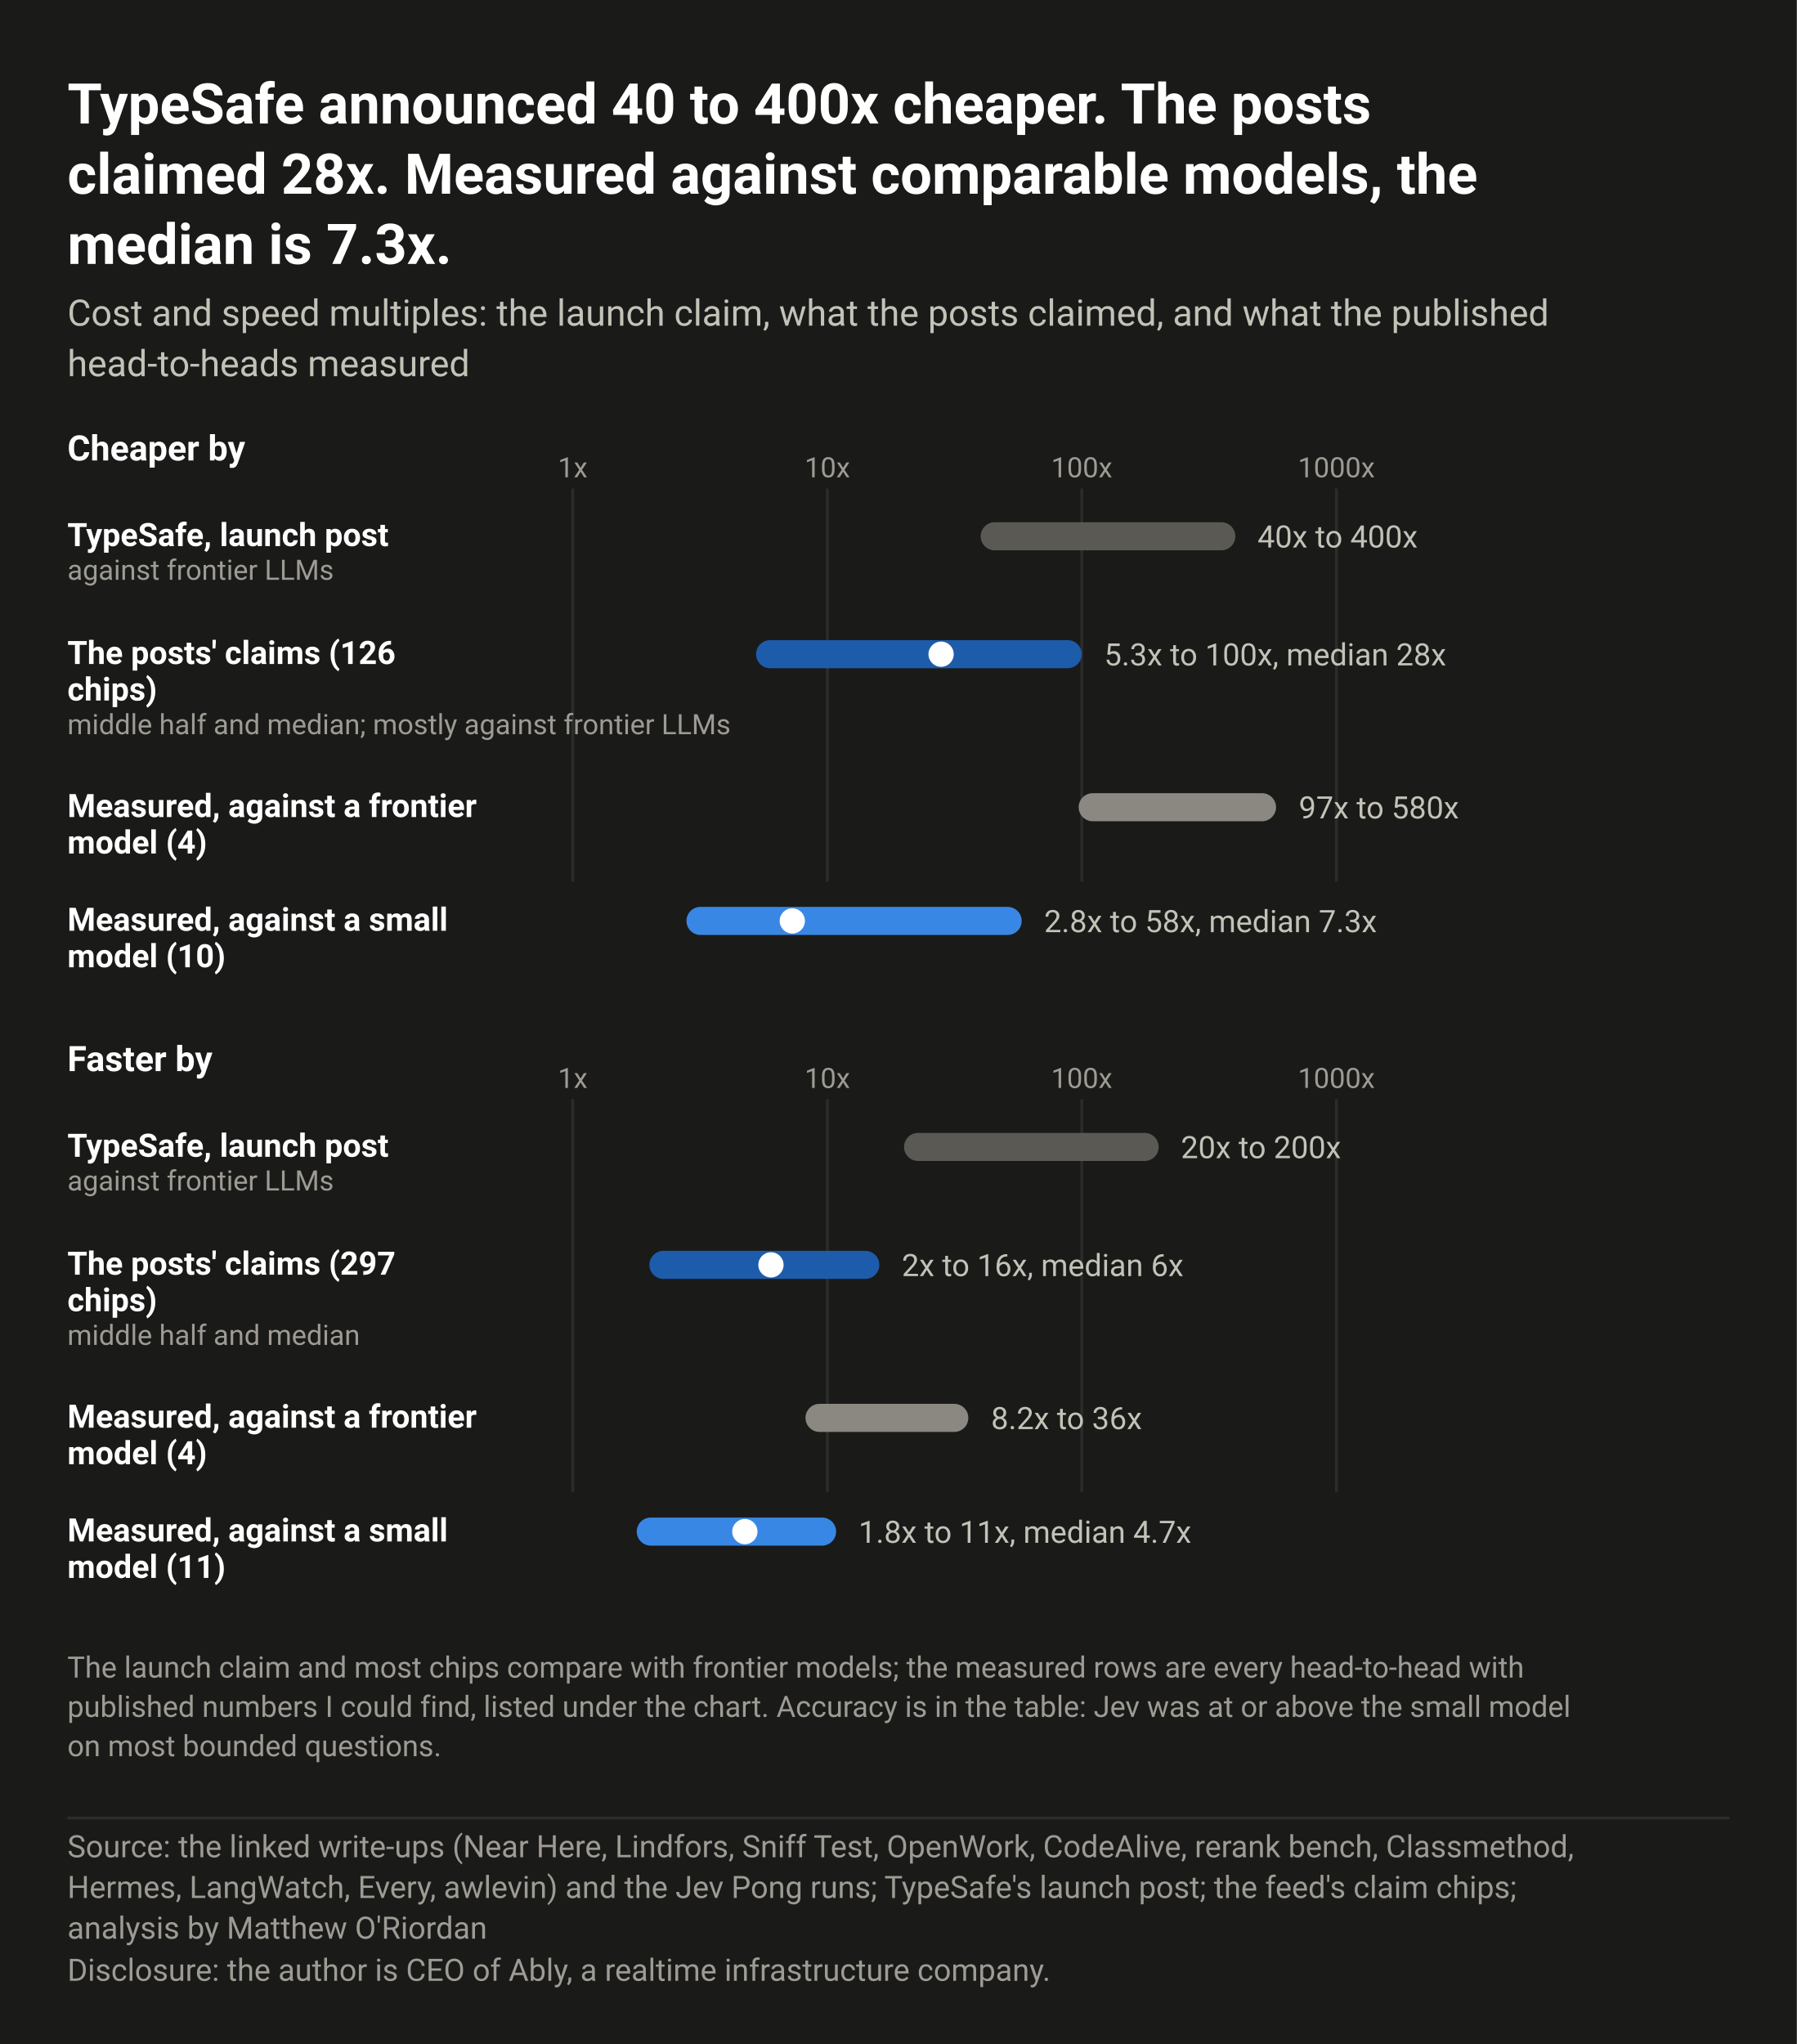
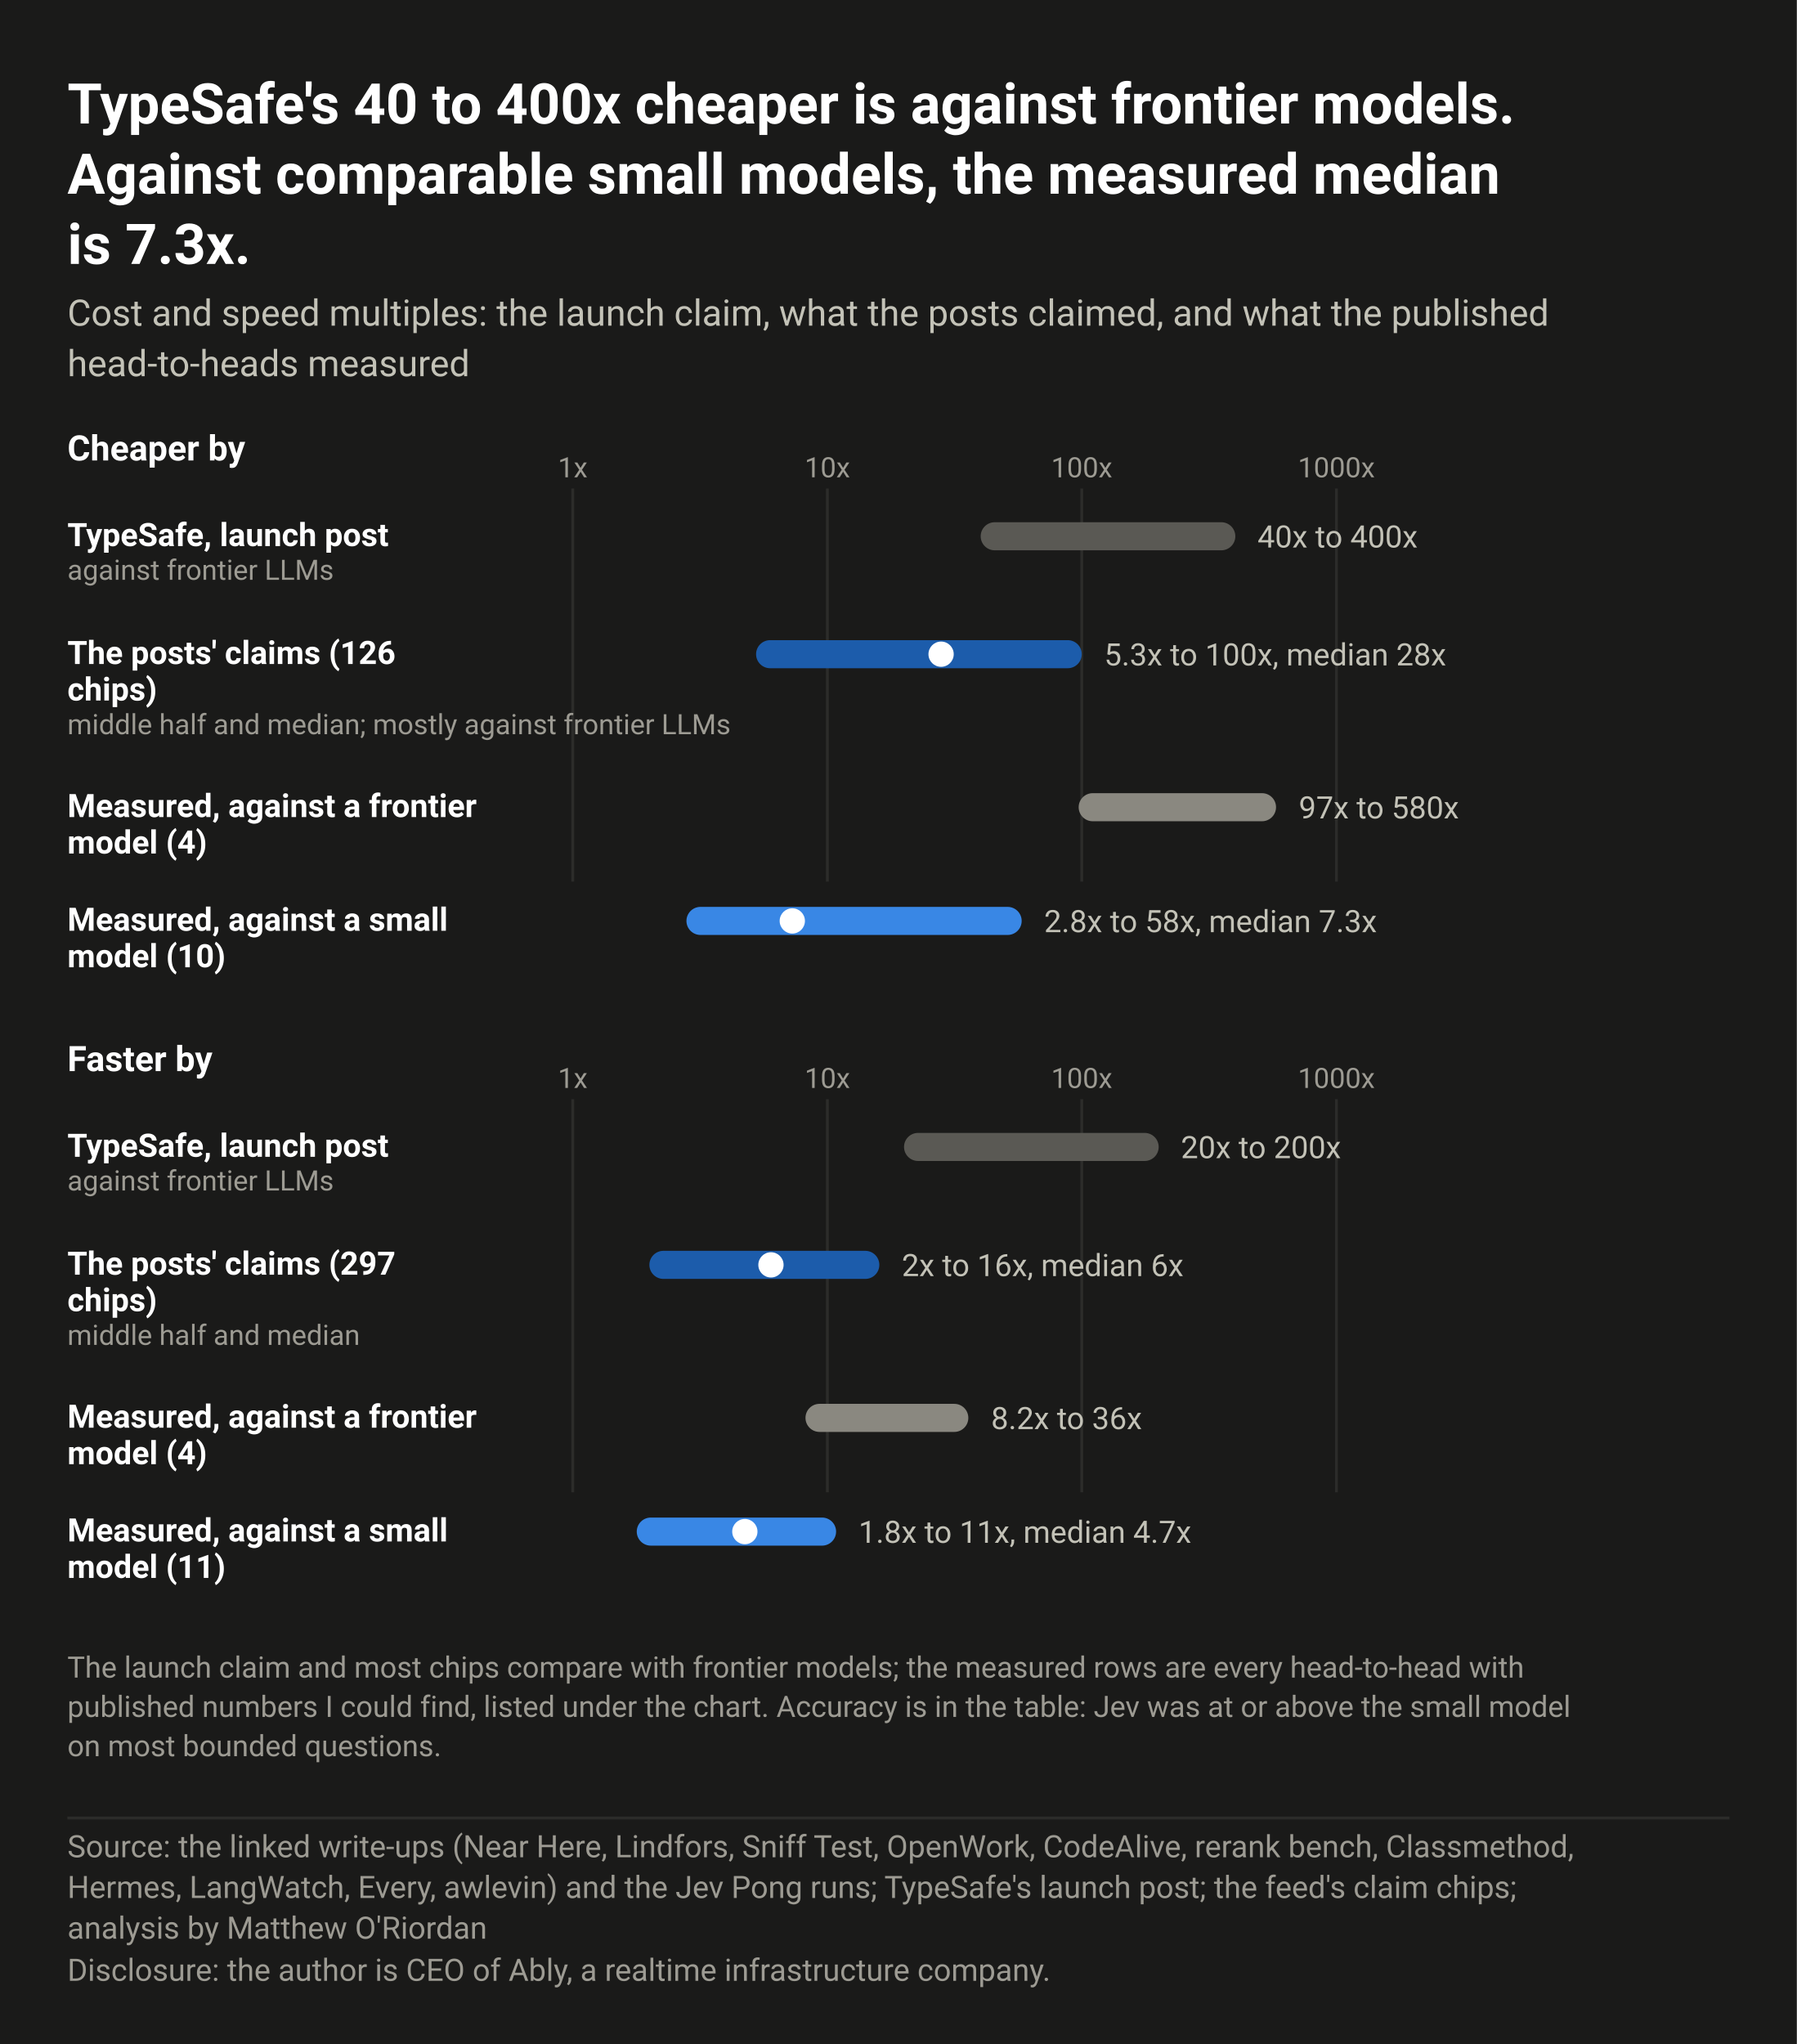
<svg xmlns="http://www.w3.org/2000/svg" viewBox="0 0 640 728" width="640" height="728" role="img" aria-labeledby="17-wdark-t 17-wdark-d" font-family="Manrope, ui-sans-serif, system-ui, -apple-system, 'Segoe UI', Roboto, Helvetica, Arial, sans-serif">
  <rect x="0" y="0" width="640" height="728" fill="#1a1a19" />
-   <text x="24" y="44" font-size="20" font-weight="700" fill="#ffffff">TypeSafe announced 40 to 400x cheaper. The posts</text>
-   <text x="24" y="69" font-size="20" font-weight="700" fill="#ffffff">claimed 28x. Measured against comparable models, the</text>
-   <text x="24" y="94" font-size="20" font-weight="700" fill="#ffffff">median is 7.3x.</text>
+   <text x="24" y="44" font-size="20" font-weight="700" fill="#ffffff">TypeSafe's 40 to 400x cheaper is against frontier models.</text>
+   <text x="24" y="69" font-size="20" font-weight="700" fill="#ffffff">Against comparable small models, the measured median</text>
+   <text x="24" y="94" font-size="20" font-weight="700" fill="#ffffff">is 7.3x.</text>
  <text x="24" y="116" font-size="13" fill="#c3c2b7">Cost and speed multiples: the launch claim, what the posts claimed, and what the published</text>
  <text x="24" y="134" font-size="13" fill="#c3c2b7">head-to-heads measured</text>
  <text x="24" y="164" font-size="12.5" font-weight="700" fill="#ffffff">Cheaper by</text>
  <line x1="204" y1="174" x2="204" y2="314" stroke-width="1" stroke="#2c2c2a" />
  <text x="204" y="170" font-size="10" text-anchor="middle" fill="#9d9b93">1x</text>
  <line x1="294.7" y1="174" x2="294.7" y2="314" stroke-width="1" stroke="#2c2c2a" />
  <text x="294.7" y="170" font-size="10" text-anchor="middle" fill="#9d9b93">10x</text>
  <line x1="385.3" y1="174" x2="385.3" y2="314" stroke-width="1" stroke="#2c2c2a" />
  <text x="385.3" y="170" font-size="10" text-anchor="middle" fill="#9d9b93">100x</text>
  <line x1="476" y1="174" x2="476" y2="314" stroke-width="1" stroke="#2c2c2a" />
  <text x="476" y="170" font-size="10" text-anchor="middle" fill="#9d9b93">1000x</text>
  <text x="24" y="194.5" font-size="11.5" font-weight="600" fill="#ffffff">TypeSafe, launch post</text>
  <rect x="349.3" y="186" width="90.7" height="10" rx="5" fill="#5a5954" />
  <text x="447.9" y="195" font-size="11" fill="#c3c2b7">40x to 400x</text>
  <text x="24" y="206.5" font-size="10" fill="#9d9b93">against frontier LLMs</text>
  <text x="24" y="236.5" font-size="11.5" font-weight="600" fill="#ffffff">The posts' claims (126</text>
  <text x="24" y="249.5" font-size="11.5" font-weight="600" fill="#ffffff">chips)</text>
  <rect x="269.3" y="228" width="116" height="10" rx="5" fill="#1c5cab" />
  <circle cx="335.2" cy="233" r="4.5" fill="#ffffff" />
  <text x="393.3" y="237" font-size="11" fill="#c3c2b7">5.3x to 100x, median 28x</text>
  <text x="24" y="261.5" font-size="10" fill="#9d9b93">middle half and median; mostly against frontier LLMs</text>
  <text x="24" y="291" font-size="11.5" font-weight="600" fill="#ffffff">Measured, against a frontier</text>
  <text x="24" y="304" font-size="11.5" font-weight="600" fill="#ffffff">model (4)</text>
  <rect x="384.2" y="282.5" width="70.3" height="10" rx="5" fill="#8a8880" />
  <text x="462.6" y="291.5" font-size="11" fill="#c3c2b7">97x to 580x</text>
  <text x="24" y="331.5" font-size="11.5" font-weight="600" fill="#ffffff">Measured, against a small</text>
  <text x="24" y="344.5" font-size="11.5" font-weight="600" fill="#ffffff">model (10)</text>
  <rect x="244.5" y="323" width="119.4" height="10" rx="5" fill="#3987e5" />
  <circle cx="282.2" cy="328" r="4.5" fill="#ffffff" />
  <text x="371.9" y="332" font-size="11" fill="#c3c2b7">2.8x to 58x, median 7.3x</text>
  <text x="24" y="381.5" font-size="12.5" font-weight="700" fill="#ffffff">Faster by</text>
  <line x1="204" y1="391.5" x2="204" y2="531.5" stroke-width="1" stroke="#2c2c2a" />
  <text x="204" y="387.5" font-size="10" text-anchor="middle" fill="#9d9b93">1x</text>
  <line x1="294.7" y1="391.5" x2="294.7" y2="531.5" stroke-width="1" stroke="#2c2c2a" />
  <text x="294.7" y="387.5" font-size="10" text-anchor="middle" fill="#9d9b93">10x</text>
  <line x1="385.3" y1="391.5" x2="385.3" y2="531.5" stroke-width="1" stroke="#2c2c2a" />
  <text x="385.3" y="387.5" font-size="10" text-anchor="middle" fill="#9d9b93">100x</text>
  <line x1="476" y1="391.5" x2="476" y2="531.5" stroke-width="1" stroke="#2c2c2a" />
  <text x="476" y="387.5" font-size="10" text-anchor="middle" fill="#9d9b93">1000x</text>
  <text x="24" y="412" font-size="11.5" font-weight="600" fill="#ffffff">TypeSafe, launch post</text>
  <rect x="322" y="403.5" width="90.7" height="10" rx="5" fill="#5a5954" />
  <text x="420.6" y="412.5" font-size="11" fill="#c3c2b7">20x to 200x</text>
  <text x="24" y="424" font-size="10" fill="#9d9b93">against frontier LLMs</text>
  <text x="24" y="454" font-size="11.5" font-weight="600" fill="#ffffff">The posts' claims (297</text>
  <text x="24" y="467" font-size="11.5" font-weight="600" fill="#ffffff">chips)</text>
  <rect x="231.3" y="445.5" width="81.9" height="10" rx="5" fill="#1c5cab" />
  <circle cx="274.6" cy="450.5" r="4.5" fill="#ffffff" />
  <text x="321.2" y="454.5" font-size="11" fill="#c3c2b7">2x to 16x, median 6x</text>
  <text x="24" y="479" font-size="10" fill="#9d9b93">middle half and median</text>
  <text x="24" y="508.5" font-size="11.5" font-weight="600" fill="#ffffff">Measured, against a frontier</text>
  <text x="24" y="521.5" font-size="11.5" font-weight="600" fill="#ffffff">model (4)</text>
  <rect x="286.9" y="500" width="58" height="10" rx="5" fill="#8a8880" />
  <text x="353" y="509" font-size="11" fill="#c3c2b7">8.2x to 36x</text>
  <text x="24" y="549" font-size="11.5" font-weight="600" fill="#ffffff">Measured, against a small</text>
  <text x="24" y="562" font-size="11.5" font-weight="600" fill="#ffffff">model (11)</text>
  <rect x="226.8" y="540.5" width="71" height="10" rx="5" fill="#3987e5" />
  <circle cx="265.3" cy="545.5" r="4.5" fill="#ffffff" />
  <text x="305.8" y="549.5" font-size="11" fill="#c3c2b7">1.8x to 11x, median 4.7x</text>
  <text x="24" y="597.5" font-size="10.5" fill="#9d9b93">The launch claim and most chips compare with frontier models; the measured rows are every head-to-head with</text>
  <text x="24" y="611.5" font-size="10.5" fill="#9d9b93">published numbers I could find, listed under the chart. Accuracy is in the table: Jev was at or above the small model</text>
  <text x="24" y="625.5" font-size="10.5" fill="#9d9b93">on most bounded questions.</text>
  <line x1="24" y1="647.5" x2="616" y2="647.5" stroke-width="1" stroke="#2c2c2a" />
  <text x="24" y="661.5" font-size="11" fill="#9d9b93">Source: the linked write-ups (Near Here, Lindfors, Sniff Test, OpenWork, CodeAlive, rerank bench, Classmethod,</text>
  <text x="24" y="676" font-size="11" fill="#9d9b93">Hermes, LangWatch, Every, awlevin) and the Jev Pong runs; TypeSafe's launch post; the feed's claim chips;</text>
  <text x="24" y="690.5" font-size="11" fill="#9d9b93">analysis by Matthew O'Riordan</text>
  <text x="24" y="705.5" font-size="11" fill="#9d9b93">Disclosure: the author is CEO of Ably, a realtime infrastructure company.</text>
</svg>
